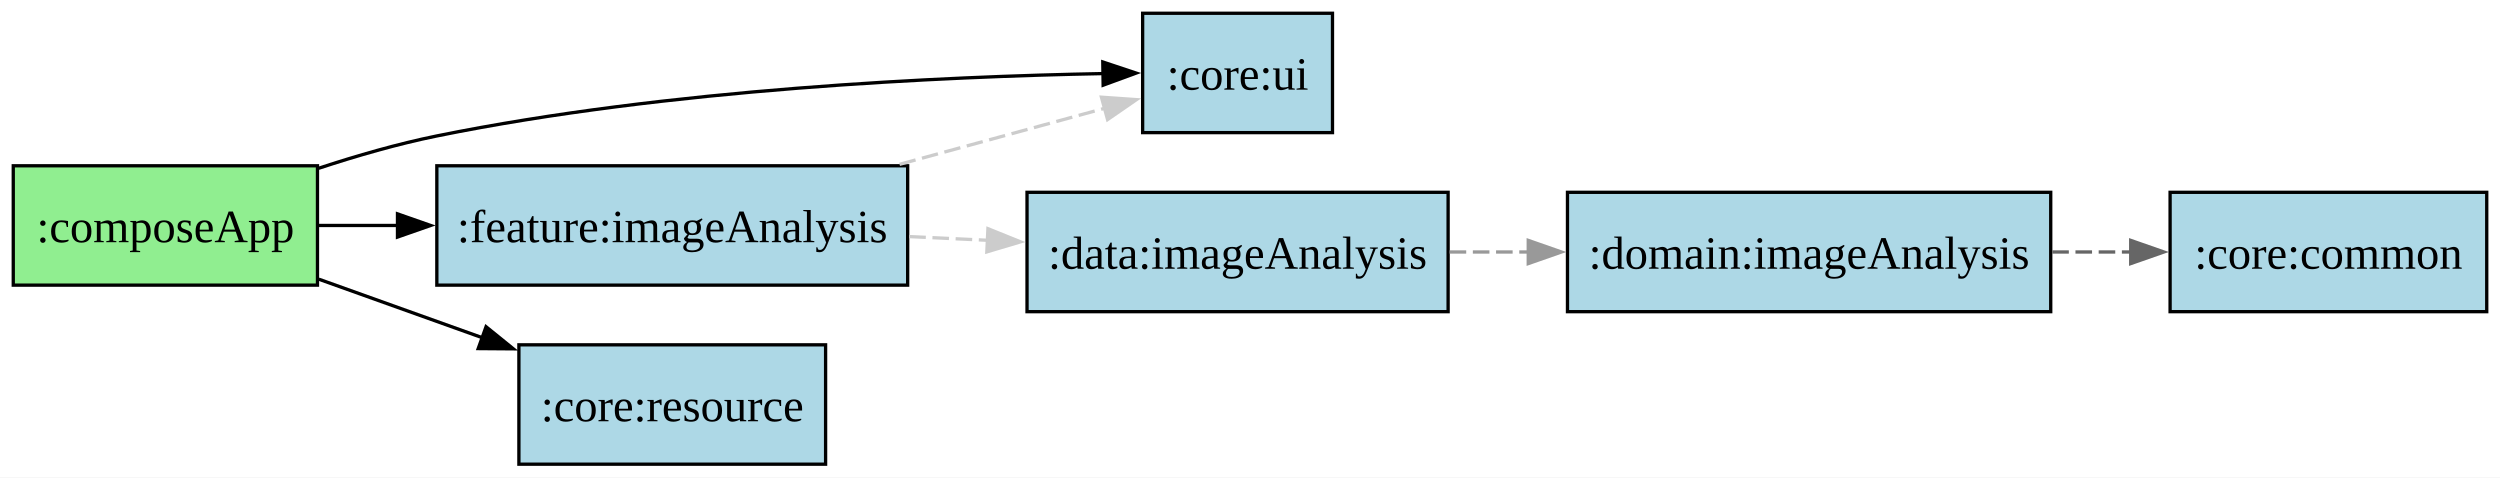
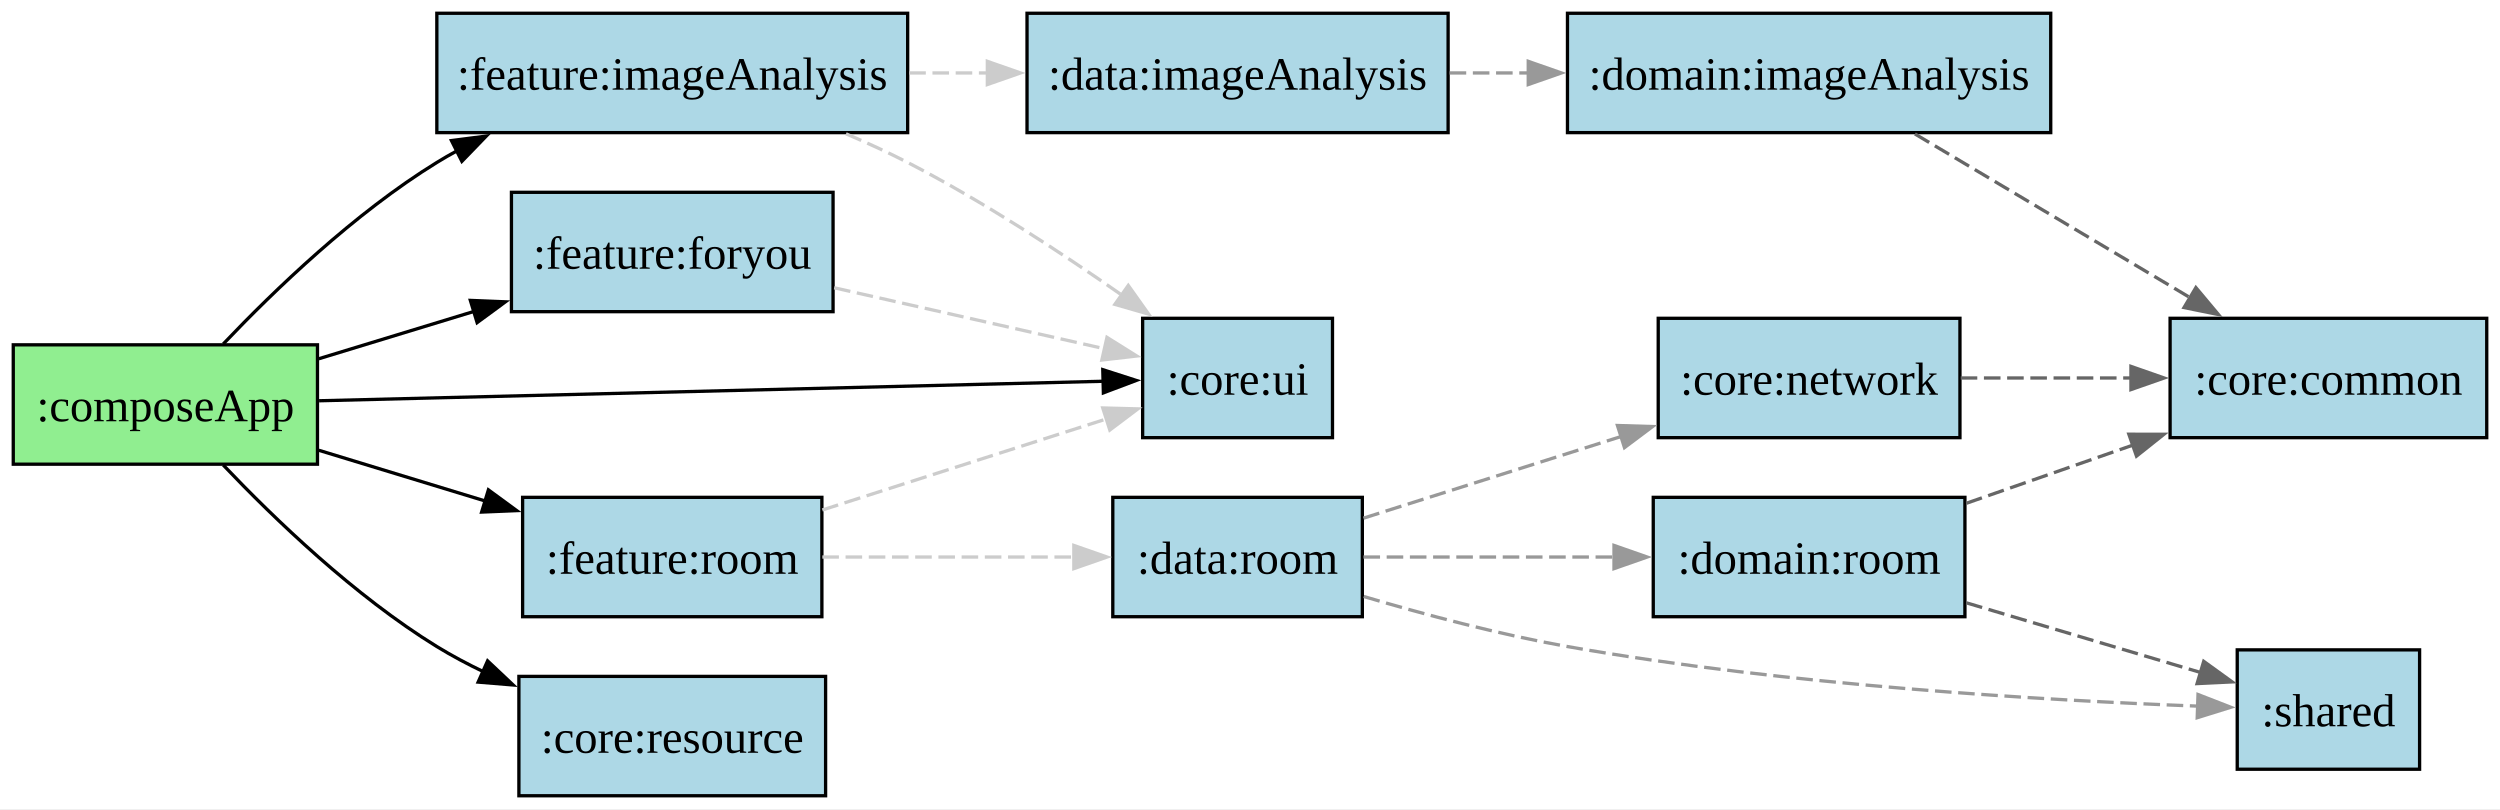
- <svg xmlns="http://www.w3.org/2000/svg" width="754pt" height="192" viewBox="0 0 754 144">
+ <svg xmlns="http://www.w3.org/2000/svg" width="754pt" height="244pt" viewBox="0 0 754 244">
  <g class="graph">
-     <path fill="#fff" d="M0 144V0h754v144z" />
+     <path fill="#fff" d="M0 244V0h754v244z" />
    <g class="node">
-       <path fill="#90ee90" stroke="#000" d="M95.75 50H4v36h91.75z" />
-       <text x="45.88" y="-66.95" font-family="Times New Roman,serif" font-size="14" text-anchor="middle" transform="translate(4 140)">:composeApp</text>
+       <path fill="#90ee90" stroke="#000" d="M95.75 104H4v36h91.75z" />
+       <text x="45.88" y="-112.95" font-family="Times New Roman,serif" font-size="14" text-anchor="middle" transform="translate(4 240)">:composeApp</text>
    </g>
    <g class="node">
-       <path fill="#add8e6" stroke="#000" d="M273.75 50h-142v36h142z" />
-       <text x="198.75" y="-66.95" font-family="Times New Roman,serif" font-size="14" text-anchor="middle" transform="translate(4 140)">:feature:imageAnalysis</text>
+       <path fill="#add8e6" stroke="#000" d="M273.75 4h-142v36h142z" />
+       <text x="198.75" y="-212.95" font-family="Times New Roman,serif" font-size="14" text-anchor="middle" transform="translate(4 240)">:feature:imageAnalysis</text>
    </g>
    <g stroke="#000" class="edge">
-       <path fill="none" d="M96.14 68h24" />
-       <path d="m119.88 64.5 10 3.5-10 3.5z" />
+       <path fill="none" d="M67.34 103.73c15.37-16.16 39.6-39.48 64.41-54.73 1.99-1.23 4.05-2.41 6.16-3.56" />
+       <path d="m136.16 42.4 10.51-1.36-7.37 7.62z" />
    </g>
    <g class="node">
-       <path fill="#add8e6" stroke="#000" d="M401.88 4h-57.26v36h57.26z" />
-       <text x="369.25" y="-112.95" font-family="Times New Roman,serif" font-size="14" text-anchor="middle" transform="translate(4 140)">:core:ui</text>
+       <path fill="#add8e6" stroke="#000" d="M251.25 58h-97v36h97z" />
+       <text x="198.75" y="-158.95" font-family="Times New Roman,serif" font-size="14" text-anchor="middle" transform="translate(4 240)">:feature:foryou</text>
    </g>
    <g stroke="#000" class="edge">
-       <path fill="none" d="M96.11 50.75c11.48-3.78 23.89-7.36 35.64-9.75 69.81-14.19 153.02-17.91 201.01-18.81" />
-       <path d="m332.6 18.69 10.06 3.35-9.95 3.65z" />
+       <path fill="none" d="M96.14 108.2c14.81-4.52 31.48-9.6 47.12-14.37" />
+       <path d="m141.86 90.6 10.58.43-8.54 6.27z" />
    </g>
    <g class="node">
-       <path fill="#add8e6" stroke="#000" d="M249 104h-92.5v36H249z" />
-       <text x="198.75" y="-12.95" font-family="Times New Roman,serif" font-size="14" text-anchor="middle" transform="translate(4 140)">:core:resource</text>
+       <path fill="#add8e6" stroke="#000" d="M401.88 96h-57.26v36h57.26z" />
+       <text x="369.25" y="-120.95" font-family="Times New Roman,serif" font-size="14" text-anchor="middle" transform="translate(4 240)">:core:ui</text>
    </g>
    <g stroke="#000" class="edge">
-       <path fill="none" d="M96.14 84.2c15.6 5.58 33.25 11.9 49.6 17.75" />
-       <path d="m146.59 98.54 8.24 6.67-10.6-.08z" />
+       <path fill="none" d="M96.24 120.87c63.26-1.57 176.92-4.4 236.74-5.89" />
+       <path d="m332.6 111.49 10.09 3.25-9.91 3.74z" />
    </g>
    <g class="node">
-       <path fill="#add8e6" stroke="#000" d="M618.5 58H472.75v36H618.5z" />
-       <text x="541.62" y="-58.95" font-family="Times New Roman,serif" font-size="14" text-anchor="middle" transform="translate(4 140)">:domain:imageAnalysis</text>
+       <path fill="#add8e6" stroke="#000" d="M247.88 150h-90.26v36h90.26z" />
+       <text x="198.75" y="-66.95" font-family="Times New Roman,serif" font-size="14" text-anchor="middle" transform="translate(4 240)">:feature:room</text>
+     </g>
+     <g stroke="#000" class="edge">
+       <path fill="none" d="m96.14 135.8 50.49 15.39" />
+       <path d="m147.3 147.74 8.55 6.26-10.59.44z" />
    </g>
    <g class="node">
-       <path fill="#add8e6" stroke="#000" d="M750 58h-95.5v36H750z" />
-       <text x="698.25" y="-58.95" font-family="Times New Roman,serif" font-size="14" text-anchor="middle" transform="translate(4 140)">:core:common</text>
+       <path fill="#add8e6" stroke="#000" d="M249 204h-92.5v36H249z" />
+       <text x="198.75" y="-12.95" font-family="Times New Roman,serif" font-size="14" text-anchor="middle" transform="translate(4 240)">:core:resource</text>
+     </g>
+     <g stroke="#000" class="edge">
+       <path fill="none" d="M67.34 140.27c15.37 16.16 39.6 39.48 64.41 54.73 4.48 2.75 9.29 5.31 14.21 7.66" />
+       <path d="m147.06 199.32 7.71 7.27-10.56-.87z" />
+     </g>
+     <g class="node">
+       <path fill="#add8e6" stroke="#000" d="M436.75 4h-127v36h127z" />
+       <text x="369.25" y="-212.95" font-family="Times New Roman,serif" font-size="14" text-anchor="middle" transform="translate(4 240)">:data:imageAnalysis</text>
+     </g>
+     <g stroke="#ccc" class="edge">
+       <path fill="none" stroke-dasharray="5,2" d="M274.23 22h23.66" />
+       <path fill="#ccc" d="m297.78 18.5 10 3.5-10 3.5z" />
+     </g>
+     <g stroke="#ccc" class="edge">
+       <path fill="none" stroke-dasharray="5,2" d="M255.16 40.36c6.35 2.7 12.68 5.6 18.59 8.64 22.49 11.59 46.2 27.12 64.72 40.09" />
+       <path fill="#ccc" d="m340.29 86.09 6.13 8.64-10.18-2.93z" />
+     </g>
+     <g class="node">
+       <path fill="#add8e6" stroke="#000" d="M618.5 4H472.75v36H618.5z" />
+       <text x="541.62" y="-212.95" font-family="Times New Roman,serif" font-size="14" text-anchor="middle" transform="translate(4 240)">:domain:imageAnalysis</text>
+     </g>
+     <g stroke="#999" class="edge">
+       <path fill="none" stroke-dasharray="5,2" d="M437.21 22h23.9" />
+       <path fill="#999" d="m460.92 18.5 10 3.5-10 3.5z" />
+     </g>
+     <g stroke="#ccc" class="edge">
+       <path fill="none" stroke-dasharray="5,2" d="M251.58 86.79c25.87 5.83 57.42 12.95 81.76 18.44" />
+       <path fill="#ccc" d="m333.86 101.75 8.98 5.62-10.52 1.21z" />
+     </g>
+     <g class="node">
+       <path fill="#add8e6" stroke="#000" d="M750 96h-95.5v36H750z" />
+       <text x="698.25" y="-120.95" font-family="Times New Roman,serif" font-size="14" text-anchor="middle" transform="translate(4 240)">:core:common</text>
    </g>
    <g stroke="#666" class="edge">
-       <path fill="none" stroke-dasharray="5,2" d="M618.96 76h23.67" />
-       <path fill="#666" d="m642.62 72.5 10 3.5-10 3.5z" />
+       <path fill="none" stroke-dasharray="5,2" d="M577.54 40.4c23.92 14.22 57.23 34.04 83.26 49.53" />
+       <path fill="#666" d="m662.28 86.74 6.8 8.12-10.38-2.1z" />
+     </g>
+     <g class="node">
+       <path fill="#add8e6" stroke="#000" d="M591.12 96h-91v36h91z" />
+       <text x="541.62" y="-120.95" font-family="Times New Roman,serif" font-size="14" text-anchor="middle" transform="translate(4 240)">:core:network</text>
+     </g>
+     <g stroke="#666" class="edge">
+       <path fill="none" stroke-dasharray="5,2" d="M591.35 114h51.82" />
+       <path fill="#666" d="m642.69 110.5 10 3.5-10 3.5z" />
+     </g>
+     <g class="node">
+       <path fill="#add8e6" stroke="#000" d="M410.88 150h-75.26v36h75.26z" />
+       <text x="369.25" y="-66.95" font-family="Times New Roman,serif" font-size="14" text-anchor="middle" transform="translate(4 240)">:data:room</text>
+     </g>
+     <g stroke="#999" class="edge">
+       <path fill="none" stroke-dasharray="5,2" d="M411.22 156.28c22.78-7.22 52.42-16.61 77.97-24.71" />
+       <path fill="#999" d="m487.82 128.33 10.59.32-8.47 6.35z" />
+     </g>
+     <g class="node">
+       <path fill="#add8e6" stroke="#000" d="M592.62 150h-94v36h94z" />
+       <text x="541.62" y="-66.95" font-family="Times New Roman,serif" font-size="14" text-anchor="middle" transform="translate(4 240)">:domain:room</text>
+     </g>
+     <g stroke="#999" class="edge">
+       <path fill="none" stroke-dasharray="5,2" d="M411.22 168h75.85" />
+       <path fill="#999" d="m486.78 164.5 10 3.5-10 3.5z" />
+     </g>
+     <g class="node">
+       <path fill="#add8e6" stroke="#000" d="M729.75 196h-55v36h55z" />
+       <text x="698.25" y="-20.95" font-family="Times New Roman,serif" font-size="14" text-anchor="middle" transform="translate(4 240)">:shared</text>
+     </g>
+     <g stroke="#999" class="edge">
+       <path fill="none" stroke-dasharray="5,2" d="M411.3 179.9c18.31 5.43 40.85 11.45 61.45 15.1 66.21 11.72 144.52 16.25 190.14 17.97" />
+       <path fill="#999" d="m662.92 209.47 9.88 3.84-10.12 3.15z" />
    </g>
    <g stroke="#ccc" class="edge">
-       <path fill="none" stroke-dasharray="5,2" d="M271.31 49.56c21.08-5.76 43.61-11.91 62.03-16.94" />
-       <path fill="#ccc" d="m332.19 29.31 10.57.74-8.72 6.01z" />
-     </g>
-     <g class="node">
-       <path fill="#add8e6" stroke="#000" d="M436.75 58h-127v36h127z" />
-       <text x="369.25" y="-58.95" font-family="Times New Roman,serif" font-size="14" text-anchor="middle" transform="translate(4 140)">:data:imageAnalysis</text>
+       <path fill="none" stroke-dasharray="5,2" d="M248.02 153.81c26.67-8.55 60.3-19.32 85.84-27.51" />
+       <path fill="#ccc" d="m332.59 123.04 10.59.28-8.46 6.38z" />
    </g>
    <g stroke="#ccc" class="edge">
-       <path fill="none" stroke-dasharray="5,2" d="M274.23 71.35c7.82.37 15.8.75 23.66 1.12" />
-       <path fill="#ccc" d="m297.96 68.97 9.82 3.97-10.15 3.02z" />
+       <path fill="none" stroke-dasharray="5,2" d="M248.02 168h76.04" />
+       <path fill="#ccc" d="m323.87 164.5 10 3.5-10 3.5z" />
    </g>
-     <g stroke="#999" class="edge">
-       <path fill="none" stroke-dasharray="5,2" d="M437.21 76h23.9" />
-       <path fill="#999" d="m460.92 72.5 10 3.5-10 3.5z" />
+     <g stroke="#666" class="edge">
+       <path fill="none" stroke-dasharray="5,2" d="M593.02 151.8c15.83-5.53 33.74-11.79 50.36-17.59" />
+       <path fill="#666" d="m642.06 130.96 10.6.01-8.29 6.6z" />
+     </g>
+     <g stroke="#666" class="edge">
+       <path fill="none" stroke-dasharray="5,2" d="M593.02 181.8c22.62 6.73 49.47 14.72 70.77 21.05" />
+       <path fill="#666" d="m664.64 199.46 8.58 6.2-10.58.51z" />
    </g>
  </g>
</svg>
